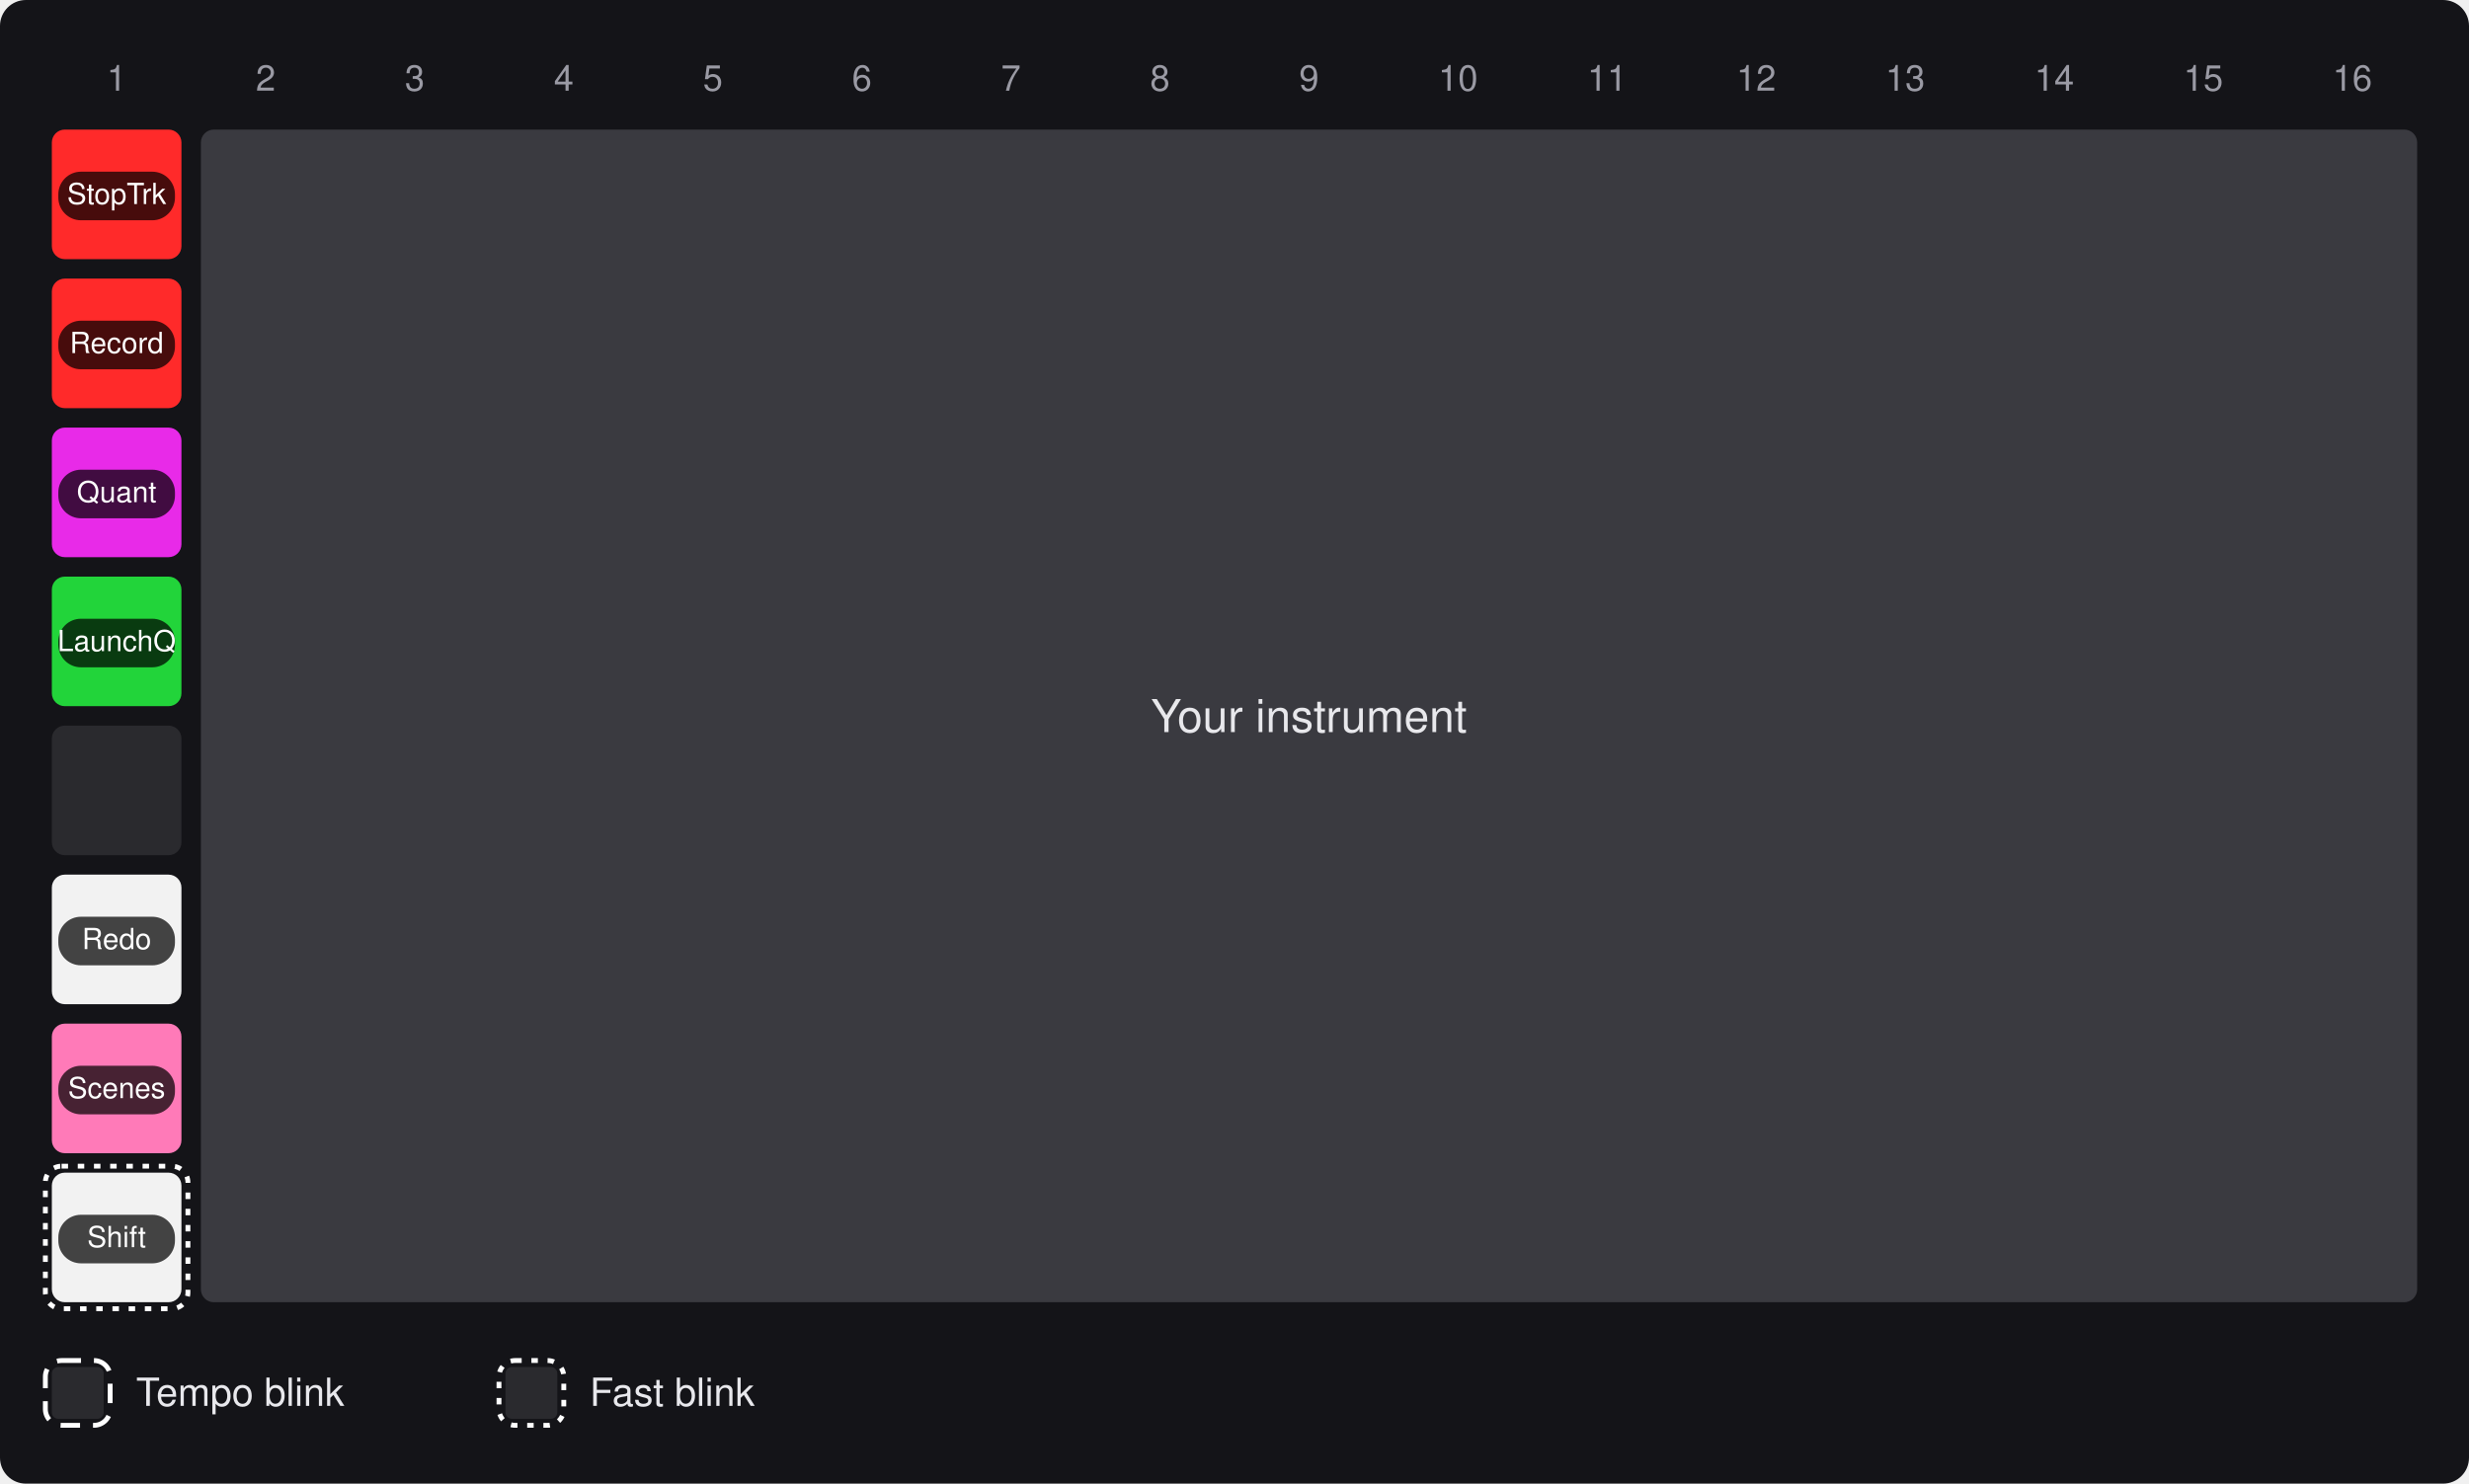
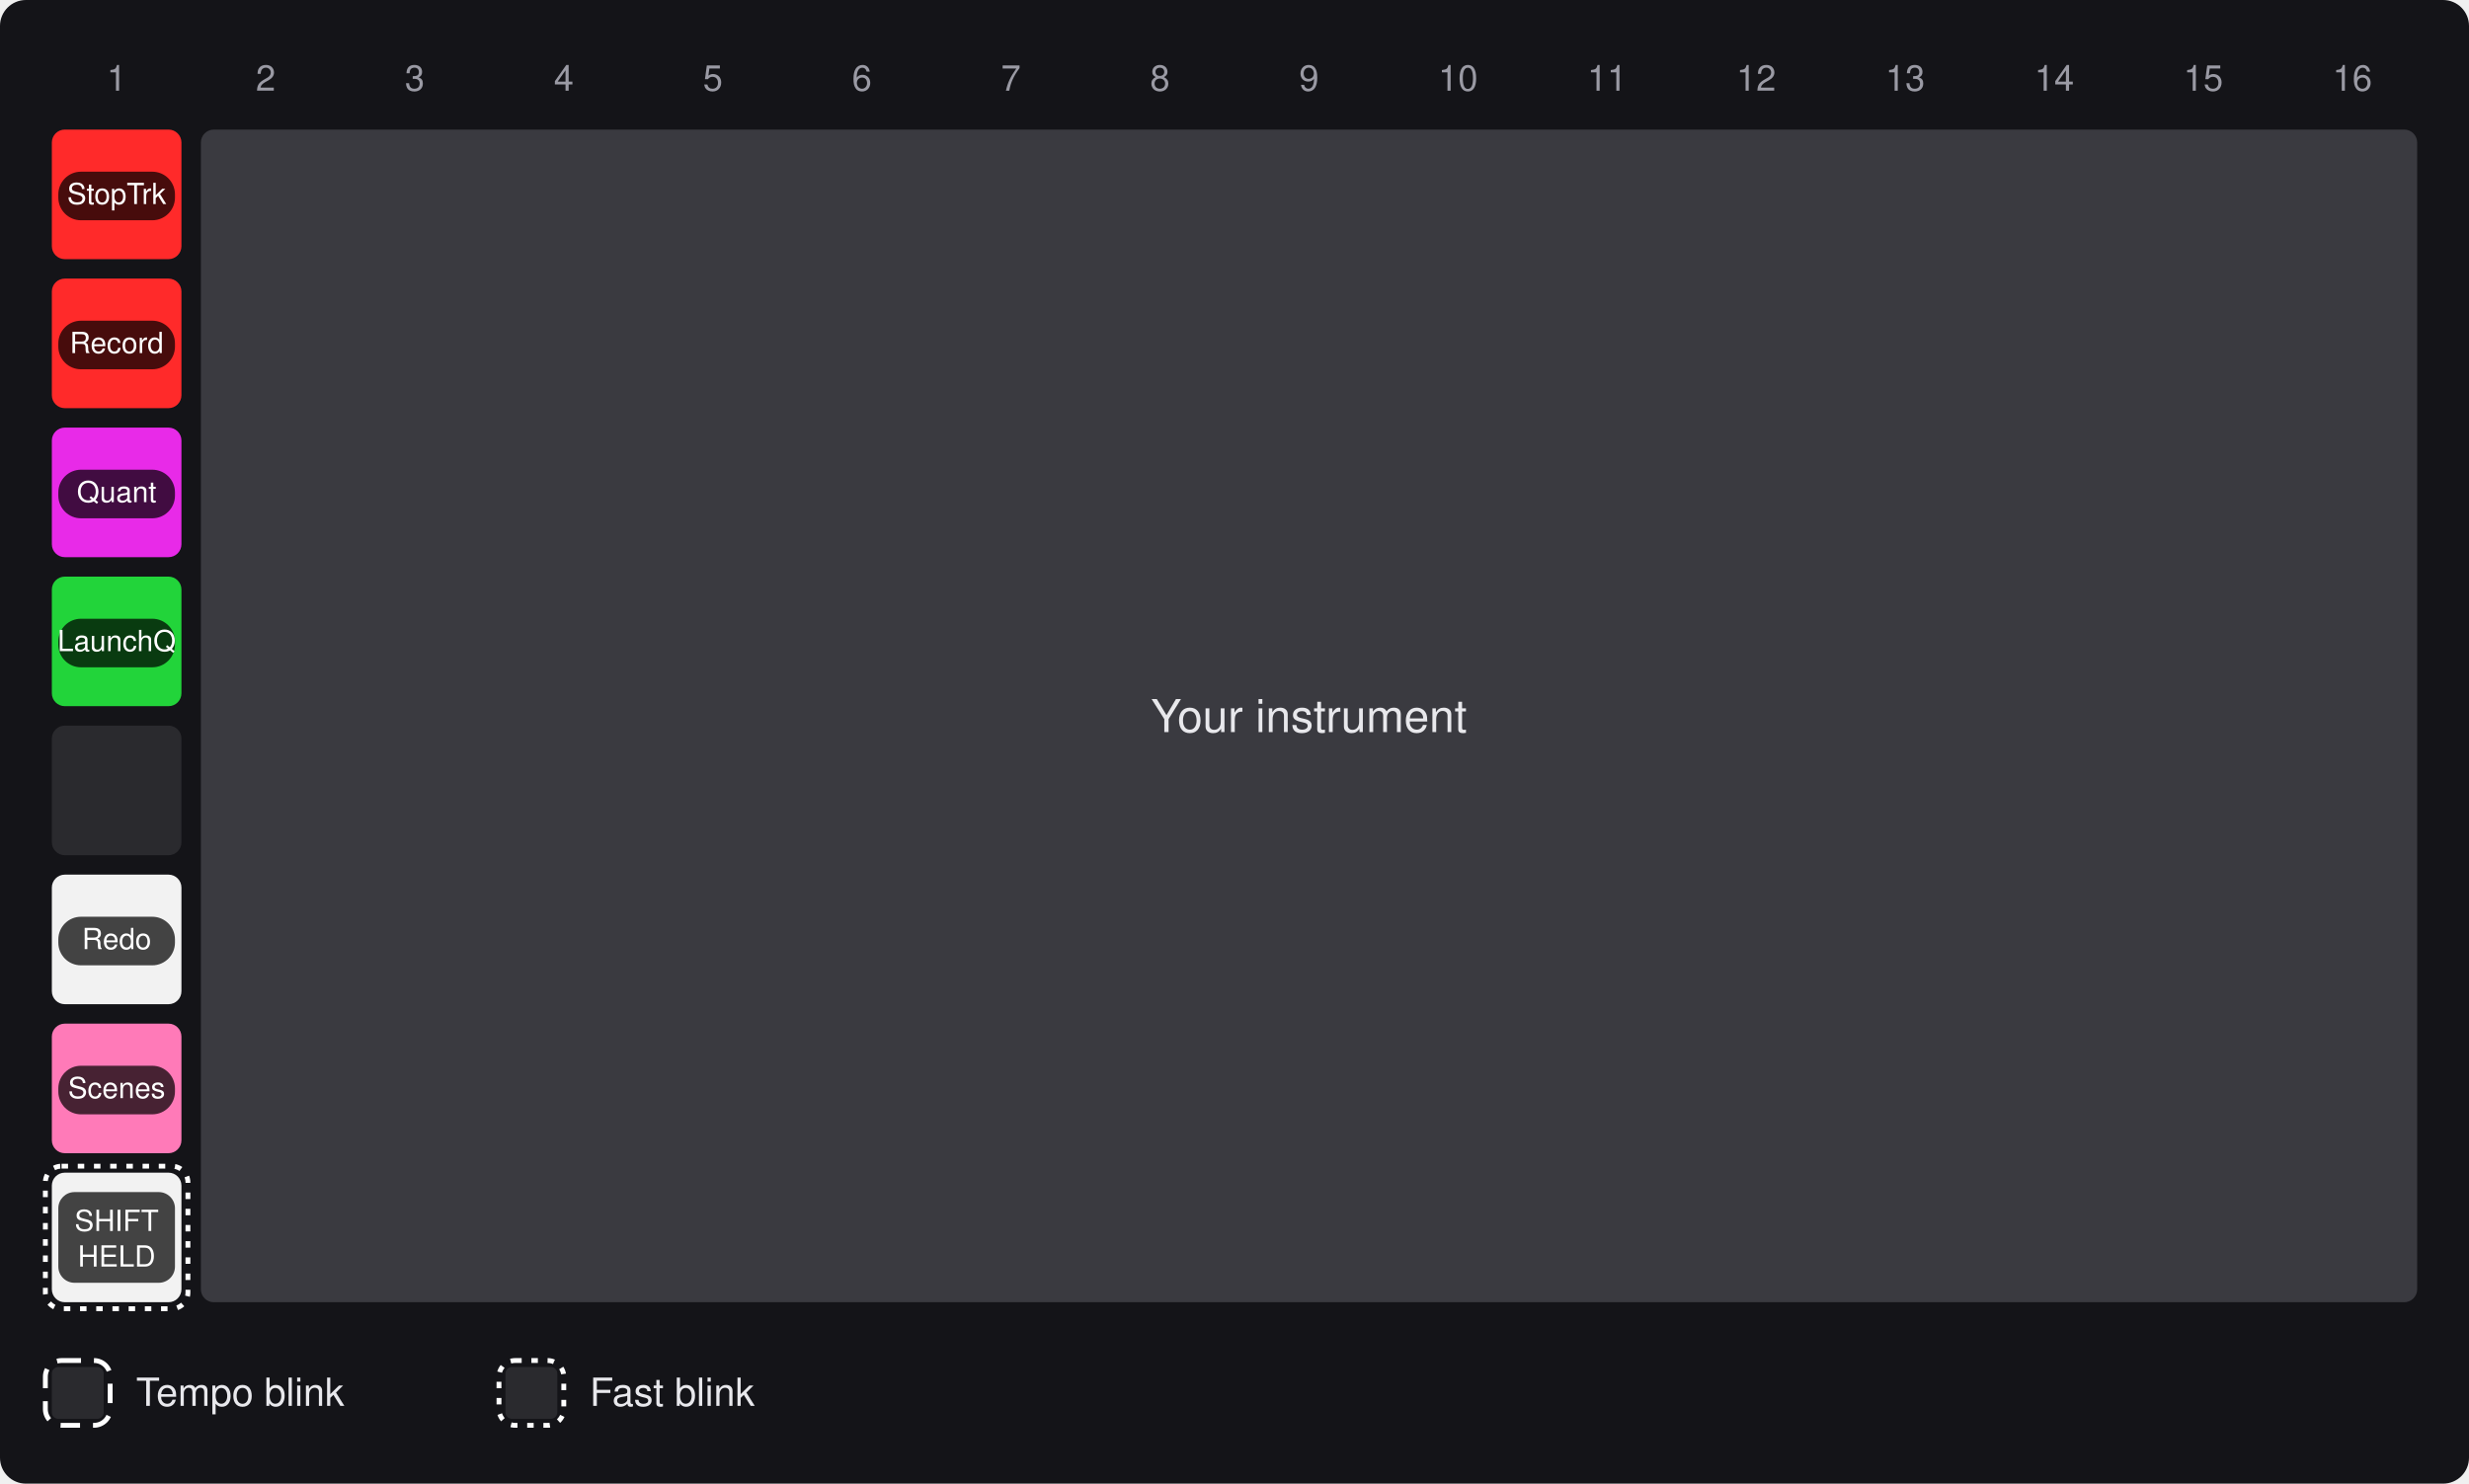
<svg xmlns="http://www.w3.org/2000/svg" width="762" height="458" viewBox="0 0 762 458" font-family="Helvetica, Arial, sans-serif">
  <rect x="0" y="0" width="762" height="458" rx="8" fill="#141418" />
  <text x="36" y="28" font-size="11" fill="#9a9aa4" text-anchor="middle">1</text>
  <text x="82" y="28" font-size="11" fill="#9a9aa4" text-anchor="middle">2</text>
  <text x="128" y="28" font-size="11" fill="#9a9aa4" text-anchor="middle">3</text>
  <text x="174" y="28" font-size="11" fill="#9a9aa4" text-anchor="middle">4</text>
  <text x="220" y="28" font-size="11" fill="#9a9aa4" text-anchor="middle">5</text>
  <text x="266" y="28" font-size="11" fill="#9a9aa4" text-anchor="middle">6</text>
  <text x="312" y="28" font-size="11" fill="#9a9aa4" text-anchor="middle">7</text>
  <text x="358" y="28" font-size="11" fill="#9a9aa4" text-anchor="middle">8</text>
  <text x="404" y="28" font-size="11" fill="#9a9aa4" text-anchor="middle">9</text>
  <text x="450" y="28" font-size="11" fill="#9a9aa4" text-anchor="middle">10</text>
  <text x="496" y="28" font-size="11" fill="#9a9aa4" text-anchor="middle">11</text>
  <text x="542" y="28" font-size="11" fill="#9a9aa4" text-anchor="middle">12</text>
  <text x="588" y="28" font-size="11" fill="#9a9aa4" text-anchor="middle">13</text>
  <text x="634" y="28" font-size="11" fill="#9a9aa4" text-anchor="middle">14</text>
  <text x="680" y="28" font-size="11" fill="#9a9aa4" text-anchor="middle">15</text>
  <text x="726" y="28" font-size="11" fill="#9a9aa4" text-anchor="middle">16</text>
  <rect x="16" y="40" width="40" height="40" rx="4" fill="#ff2a2a" />
  <rect x="16" y="86" width="40" height="40" rx="4" fill="#ff2a2a" />
  <rect x="16" y="132" width="40" height="40" rx="4" fill="#e82ae8" />
  <rect x="16" y="178" width="40" height="40" rx="4" fill="#22d43a" />
  <rect x="16" y="224" width="40" height="40" rx="4" fill="#2a2a2e" />
  <rect x="16" y="270" width="40" height="40" rx="4" fill="#f2f2f2" />
  <rect x="16" y="316" width="40" height="40" rx="4" fill="#ff7ab8" />
  <rect x="16" y="362" width="40" height="40" rx="4" fill="#f2f2f2" />
  <rect x="14" y="360" width="44" height="44" rx="5" fill="none" stroke="#ffffff" stroke-width="1.5" stroke-dasharray="2 3" />
  <rect x="18" y="53" width="36" height="15" rx="7" fill="#000000" fill-opacity="0.72" />
  <text x="36" y="63" font-size="9" fill="#ffffff" text-anchor="middle">StopTrk</text>
  <rect x="18" y="99" width="36" height="15" rx="7" fill="#000000" fill-opacity="0.72" />
  <text x="36" y="109" font-size="9" fill="#ffffff" text-anchor="middle">Record</text>
  <rect x="18" y="145" width="36" height="15" rx="7" fill="#000000" fill-opacity="0.72" />
  <text x="36" y="155" font-size="9" fill="#ffffff" text-anchor="middle">Quant</text>
  <rect x="18" y="191" width="36" height="15" rx="7" fill="#000000" fill-opacity="0.72" />
  <text x="36" y="201" font-size="9" fill="#ffffff" text-anchor="middle">LaunchQ</text>
  <rect x="18" y="283" width="36" height="15" rx="7" fill="#000000" fill-opacity="0.72" />
  <text x="36" y="293" font-size="9" fill="#ffffff" text-anchor="middle">Redo</text>
  <rect x="18" y="329" width="36" height="15" rx="7" fill="#000000" fill-opacity="0.72" />
  <text x="36" y="339" font-size="9" fill="#ffffff" text-anchor="middle">Scenes</text>
-   <rect x="18" y="375" width="36" height="15" rx="7" fill="#000000" fill-opacity="0.72" />
-   <text x="36" y="385" font-size="9" fill="#ffffff" text-anchor="middle">Shift</text>
+   <rect x="18" y="368" width="36" height="28" rx="5" fill="#000000" fill-opacity="0.72" />
+   <text x="36" y="380" font-size="9" fill="#ffffff" text-anchor="middle">SHIFT</text>
+   <text x="36" y="391" font-size="9" fill="#ffffff" text-anchor="middle">HELD</text>
  <rect x="62" y="40" width="684" height="362" rx="4" fill="#3a3a40" />
  <text x="404" y="226" font-size="14" fill="#e8e8ec" text-anchor="middle">Your instrument</text>
  <rect x="16" y="422" width="16" height="16" rx="2" fill="#2a2a2e" />
  <rect x="14" y="420" width="20" height="20" rx="5" fill="none" stroke="#ffffff" stroke-width="1.5" stroke-dasharray="6 4" />
  <text x="42" y="434" font-size="12" fill="#e8e8ec">Tempo blink</text>
  <rect x="156" y="422" width="16" height="16" rx="2" fill="#2a2a2e" />
  <rect x="154" y="420" width="20" height="20" rx="5" fill="none" stroke="#ffffff" stroke-width="1.5" stroke-dasharray="2 3" />
  <text x="182" y="434" font-size="12" fill="#e8e8ec">Fast blink</text>
</svg>
